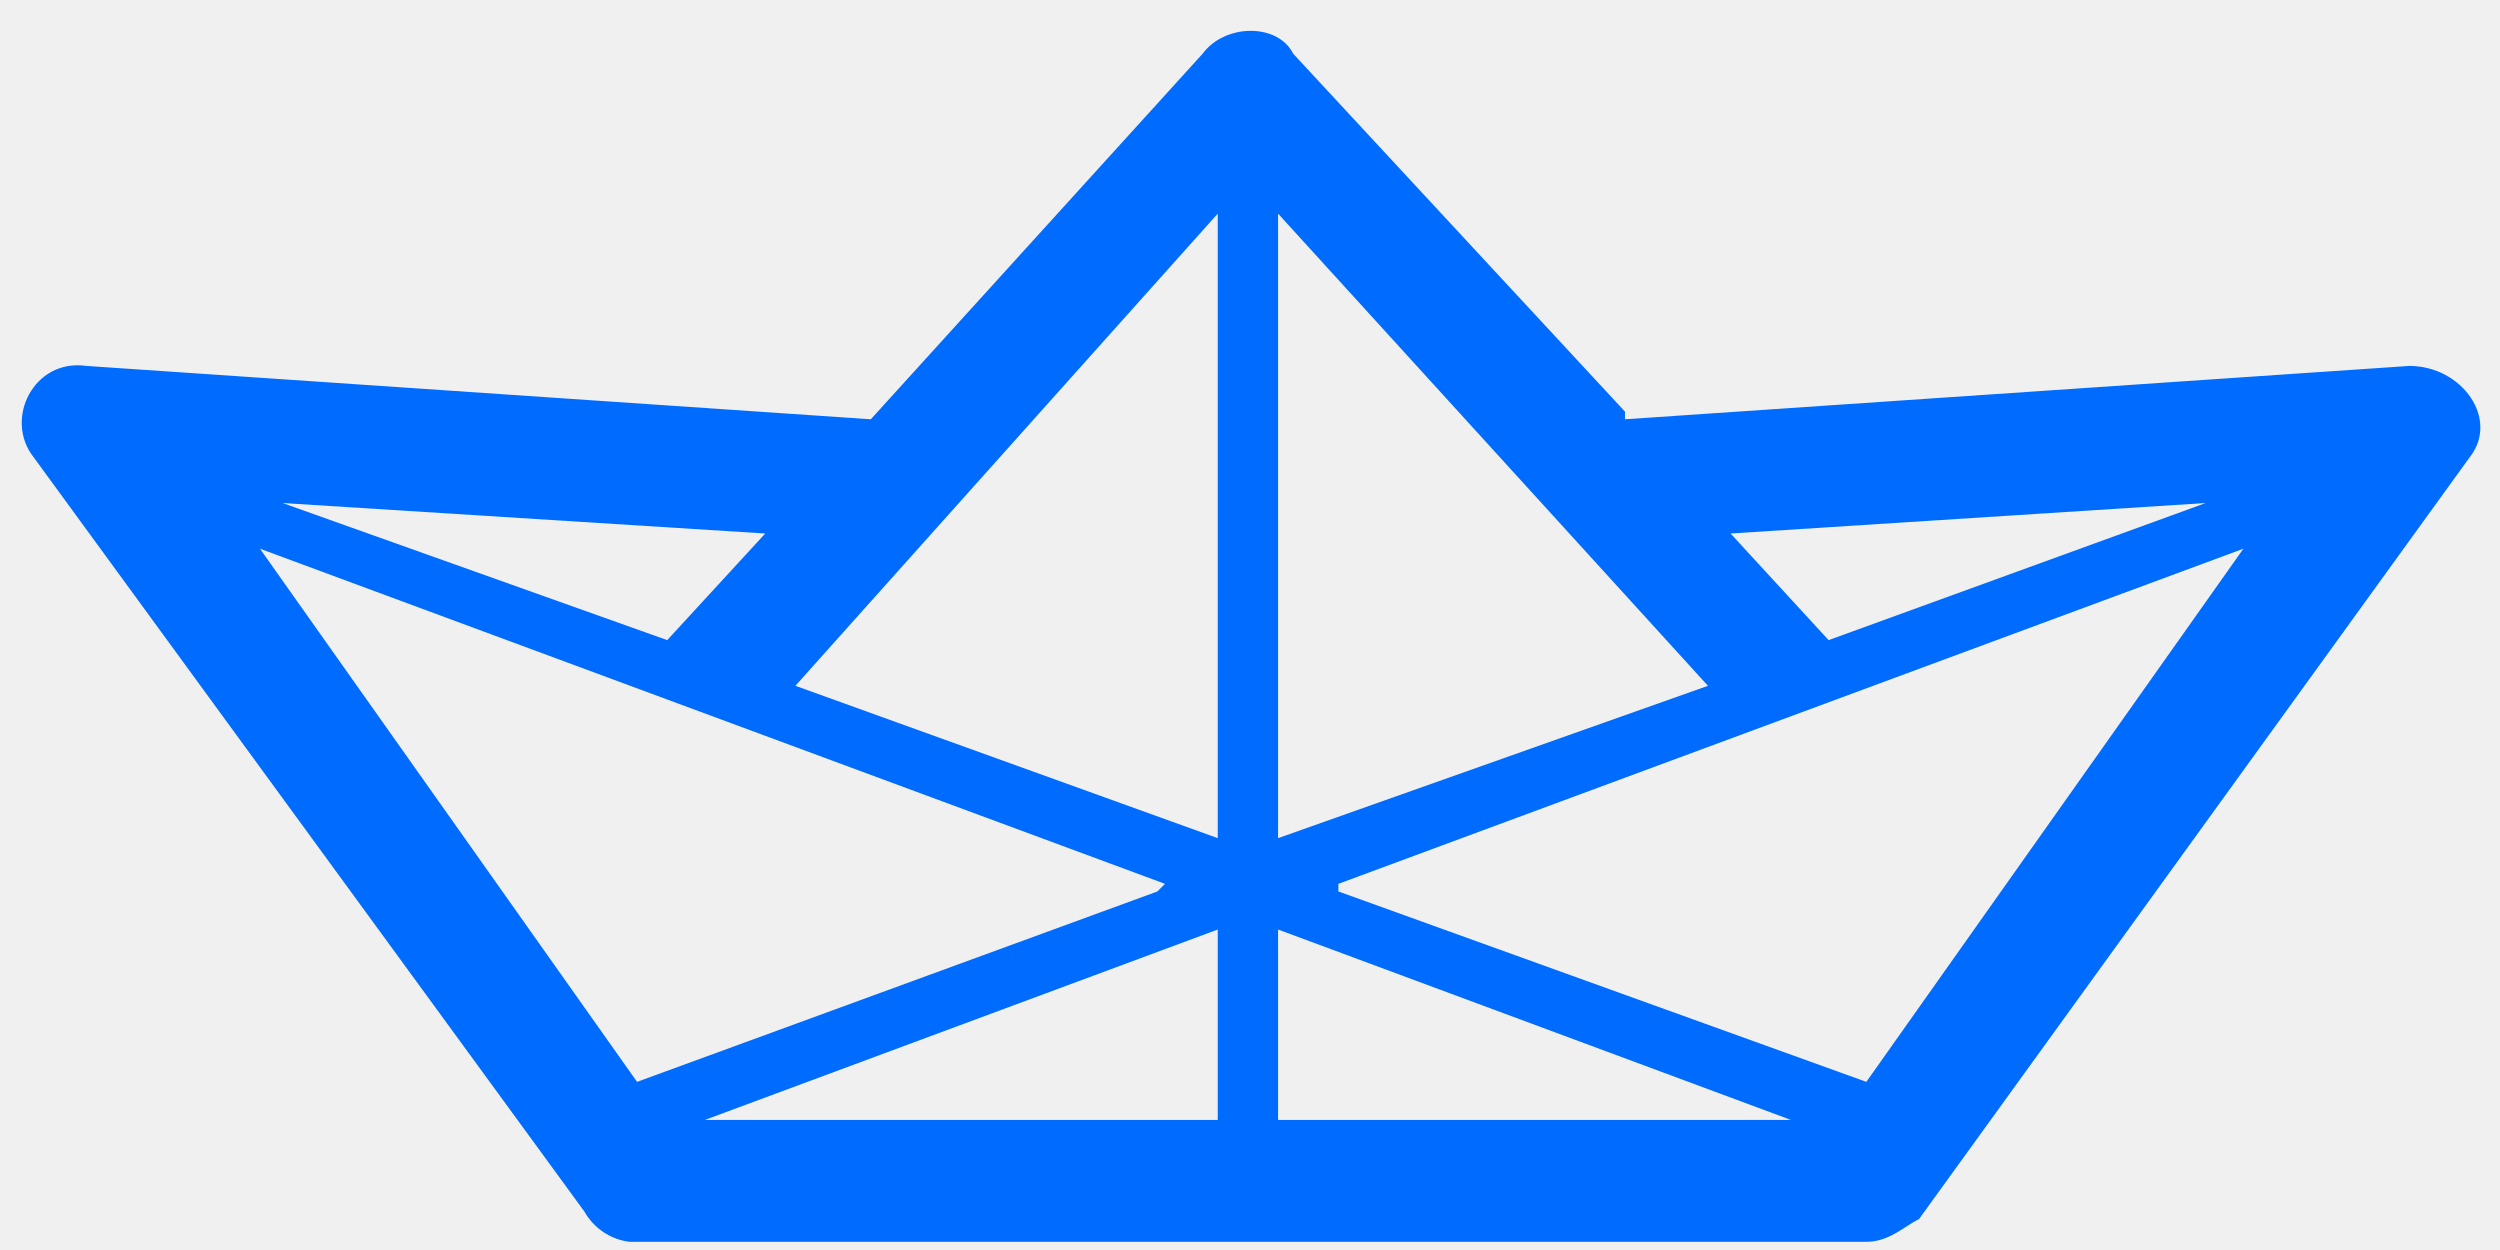
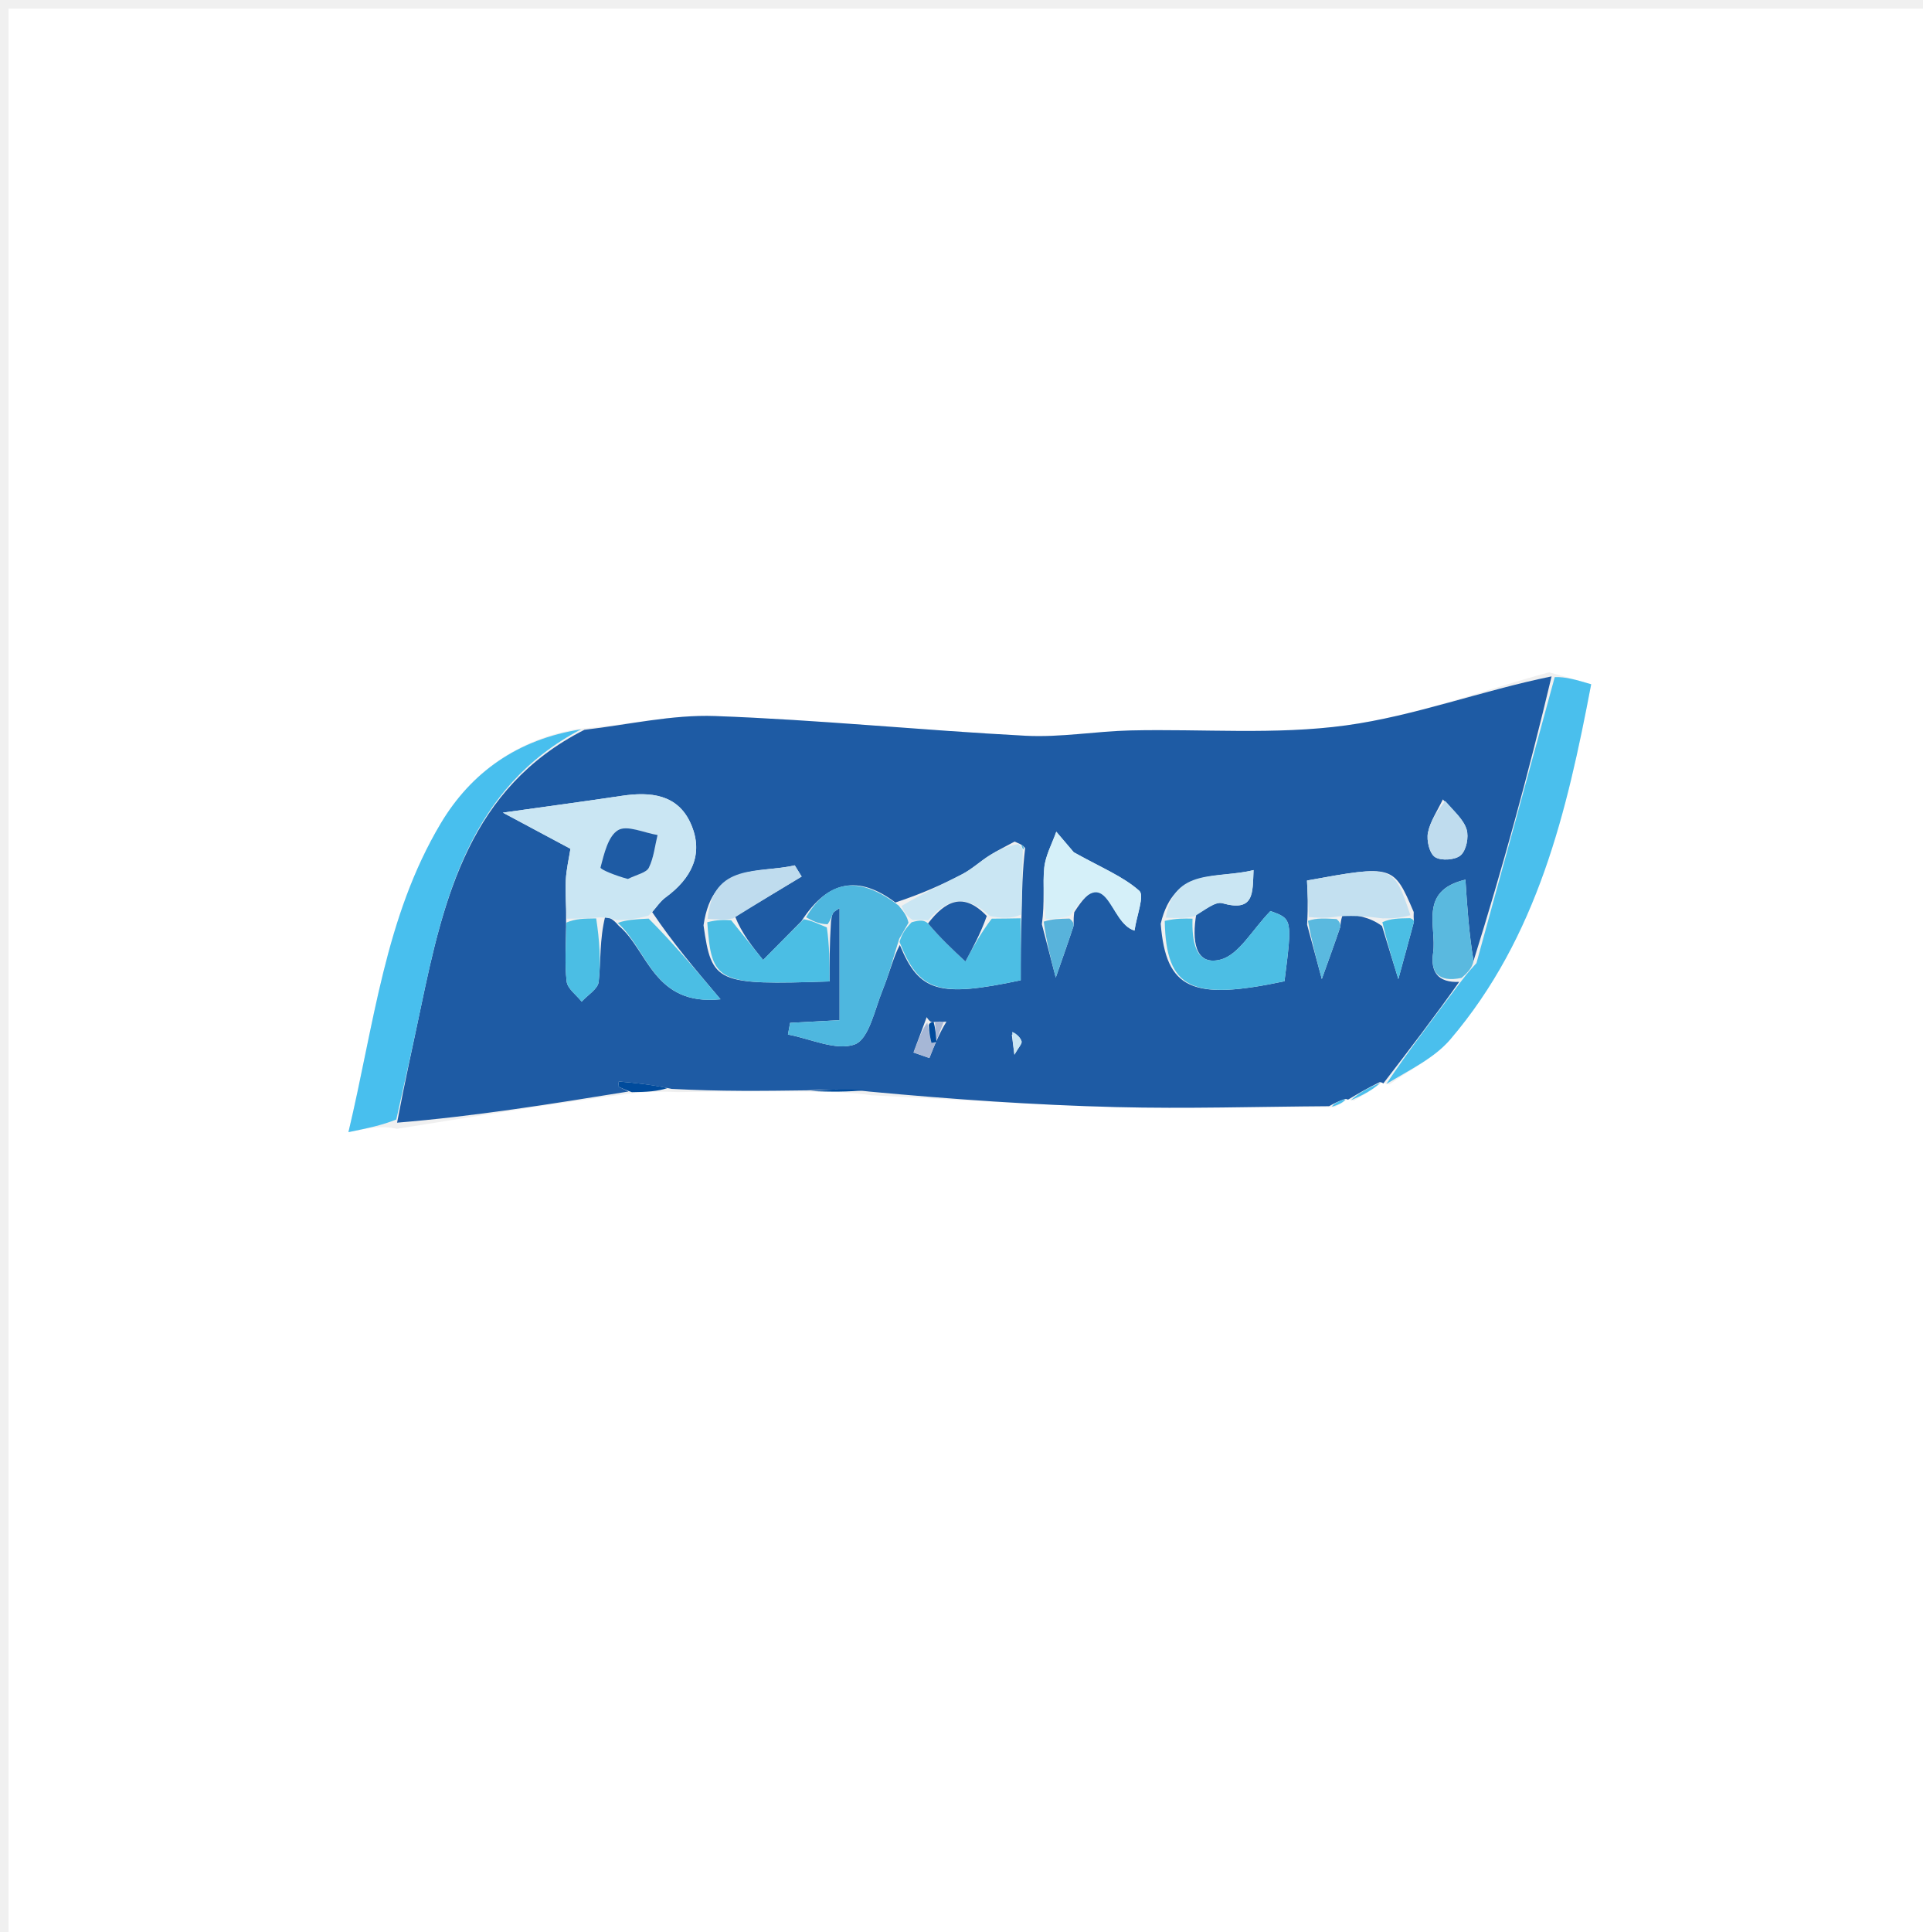
- <svg xmlns="http://www.w3.org/2000/svg" width="62" height="31" viewBox="0 0 62 31" fill="none">
-   <path fill-rule="evenodd" clip-rule="evenodd" d="M40.3 10.398L59.751 9.075C61.06 9.075 61.995 10.398 61.247 11.342L47.594 30.23C47.22 30.419 46.846 30.797 46.285 30.797H15.612C15.379 30.768 15.156 30.685 14.961 30.554C14.767 30.422 14.605 30.247 14.489 30.041L0.836 11.342C0.088 10.398 0.836 8.886 2.145 9.075L21.596 10.398L29.826 1.331C30.387 0.576 31.696 0.576 32.07 1.331L40.3 10.209V10.398ZM44.414 27.774L31.696 23.052V27.774H44.414ZM30.2 27.774V23.052L17.482 27.774H30.387H30.2ZM28.704 22.108L15.799 26.83L6.447 13.608L28.891 21.919L28.704 22.108ZM33.192 22.108L46.285 26.83L55.636 13.608L33.192 21.919V22.108ZM30.2 20.975V5.298L19.726 17.008L30.2 20.786V20.975ZM31.696 20.975V5.298L42.357 17.008L31.696 20.786V20.975ZM16.547 15.875L18.978 13.231L7.008 12.475L16.547 15.875ZM45.349 15.875L42.918 13.231L54.701 12.475L45.349 15.875Z" fill="#006CFF" />
+ <svg xmlns="http://www.w3.org/2000/svg" version="1.1" id="Layer_1" x="0px" y="0px" width="100%" viewBox="0 0 224 225" enable-background="new 0 0 224 225" xml:space="preserve">
+   <path fill="#FFFFFF" opacity="1" stroke="none" d=" M111,226   C74,226 37.5,226 1,226   C1,151 1,76 1,1   C75.667,1 150.333,1 225,1   C225,76 225,151 225,226   C187.167,226 149.333,226 111,226  M157.014,128.008   C157.014,128.008 157.008,128.078 157.73,128.178   C158.866,127.511 160.003,126.845 160.99,126.023   C160.99,126.023 161.135,126.185 161.853,126.298   C164.245,124.568 167.091,123.226 168.952,121.043   C179.115,109.12 182.536,94.522 185.356,79.688   C183.608,79.173 182.397,78.815 180.449,78.295   C172.579,80.431 164.82,83.379 156.807,84.477   C148.566,85.606 140.076,84.872 131.697,85.067   C127.618,85.163 123.526,85.899 119.474,85.686   C107.414,85.053 95.38,83.829 83.316,83.39   C78.264,83.205 73.163,84.414 67.29,84.889   C60.278,86.091 54.872,89.982 51.347,95.883   C44.831,106.793 43.577,119.329 40.588,131.85   C42.915,131.372 44.486,131.049 46.244,131.465   C55.233,130.016 64.222,128.567 73.999,127.27   C75.332,127.179 76.664,127.088 78.915,127.183   C83.946,127.116 88.977,127.048 94.842,127.141   C96.808,127.158 98.774,127.175 101.512,127.552   C110.996,128.029 120.475,128.689 129.965,128.93   C138.245,129.14 146.536,128.879 155.471,128.945   C156.004,128.647 156.536,128.349 157.014,128.008  z" />
+   <path fill="#1E5BA4" opacity="1" stroke="none" d=" M94.007,126.981   C88.977,127.048 83.946,127.116 78.211,126.81   C75.698,126.274 73.891,126.111 72.083,125.949   C72.06,126.144 72.037,126.339 72.015,126.534   C72.413,126.729 72.812,126.924 73.211,127.118   C64.222,128.567 55.233,130.016 46.257,130.746   C47.182,125.831 48.125,121.641 49,117.436   C51.7,104.463 54.778,91.721 68.084,84.99   C73.163,84.414 78.264,83.205 83.316,83.39   C95.38,83.829 107.414,85.053 119.474,85.686   C123.526,85.899 127.618,85.163 131.697,85.067   C140.076,84.872 148.566,85.606 156.807,84.477   C164.82,83.379 172.579,80.431 180.743,78.773   C178.023,90.221 175.008,101.19 171.651,111.904   C171.113,108.648 170.916,105.646 170.707,102.444   C165.191,103.745 167.389,107.932 166.945,110.965   C166.616,113.202 167.515,114.46 169.981,114.348   C167.022,118.531 164.079,122.358 161.135,126.185   C161.135,126.185 160.99,126.023 160.723,126.026   C159.306,126.712 158.157,127.395 157.008,128.078   C157.008,128.078 157.014,128.008 156.728,127.975   C155.903,128.237 155.363,128.531 154.823,128.826   C146.536,128.879 138.245,129.14 129.965,128.93   C120.475,128.689 110.996,128.029 101.302,127.128   C98.73,126.797 96.369,126.889 94.007,126.981  M108.604,119.04   C108.604,119.04 108.291,119.048 107.951,118.453   C107.439,119.827 106.927,121.201 106.416,122.576   C107.031,122.791 107.647,123.007 108.263,123.222   C108.827,121.802 109.391,120.381 110.26,118.969   C110.183,118.992 110.105,119.015 109.471,118.973   C109.284,118.977 109.098,118.981 108.604,119.04  M164.684,106.215   C162.326,100.718 162.318,100.716 152.251,102.546   C152.319,103.927 152.39,105.362 152.264,107.685   C152.835,109.796 153.407,111.908 153.978,114.019   C154.695,112.016 155.427,110.017 156.112,108.003   C156.21,107.716 156.084,107.353 156.469,106.402   C158.004,106.586 159.54,106.77 160.988,107.843   C161.623,109.904 162.258,111.965 162.892,114.025   C163.498,111.813 164.108,109.602 164.7,107.387   C164.738,107.245 164.646,107.068 164.684,106.215  M125.139,106.239   C129.061,100.011 129.106,107.478 132.158,108.376   C132.415,106.6 133.342,104.297 132.717,103.742   C130.83,102.068 128.341,101.073 125.085,99.254   C125.01,99.166 124.029,98.013 123.047,96.861   C122.557,98.259 121.789,99.629 121.644,101.062   C121.446,103.023 121.722,105.031 121.368,107.645   C121.907,109.715 122.446,111.785 122.985,113.854   C123.674,111.874 124.378,109.899 125.035,107.908   C125.129,107.625 124.998,107.268 125.139,106.239  M118.19,98.01   C117.212,98.546 116.204,99.034 115.263,99.629   C114.179,100.315 113.22,101.218 112.091,101.807   C109.761,103.024 107.354,104.095 104.304,105.105   C100.024,101.89 96.459,102.479 93.36,107.28   C91.871,108.788 90.383,110.296 88.895,111.803   C87.653,110.258 86.412,108.712 85.636,106.75   C88.22,105.194 90.803,103.638 93.386,102.082   C93.117,101.647 92.848,101.211 92.579,100.776   C88.463,101.755 83.026,100.363 81.953,107.762   C82.903,114.484 83.453,114.733 96.631,114.298   C96.631,112.21 96.631,110.111 96.802,107.295   C96.875,106.974 96.884,106.617 97.042,106.346   C97.173,106.12 97.48,105.996 97.803,105.758   C97.803,110.124 97.803,114.413 97.803,118.809   C95.616,118.927 93.828,119.024 92.039,119.121   C91.956,119.575 91.872,120.028 91.788,120.482   C94.425,120.969 97.422,122.427 99.58,121.626   C101.221,121.016 101.895,117.575 102.811,115.317   C103.596,113.379 104.114,111.333 104.82,110.053   C107.066,115.512 109.341,116.198 118.904,114.161   C118.904,111.796 118.904,109.37 119.018,106.067   C119.06,103.705 119.103,101.343 119.42,98.778   C119.269,98.58 119.117,98.382 118.19,98.01  M139.358,106.447   C140.378,105.994 141.563,104.957 142.39,105.19   C146.146,106.247 145.906,103.985 146.025,101.329   C141.818,102.398 136.783,100.948 135.21,107.575   C135.835,115.2 138.798,116.576 149.629,114.277   C150.55,107.048 150.536,107.002 147.991,106.102   C145.867,108.283 144.32,111.208 142.169,111.756   C139.168,112.52 138.841,109.442 139.358,106.447  M72.069,107.805   C75.489,110.645 76.126,117.179 83.934,116.377   C80.762,112.622 78.368,109.787 75.976,106.228   C76.485,105.654 76.911,104.967 77.517,104.526   C80.53,102.33 82.037,99.467 80.471,95.927   C78.953,92.495 75.773,92.179 72.42,92.683   C68.142,93.327 63.853,93.898 58.579,94.64   C61.7,96.309 64.047,97.564 66.452,98.849   C66.277,99.972 65.972,101.244 65.908,102.528   C65.835,104.011 65.973,105.504 65.944,107.895   C65.938,110.036 65.762,112.197 66.01,114.308   C66.108,115.146 67.147,115.873 67.758,116.651   C68.451,115.887 69.651,115.178 69.741,114.349   C70.006,111.908 69.83,109.419 70.505,106.715   C70.959,106.864 71.414,107.012 72.069,107.805  M168.076,93.098   C167.469,94.383 166.613,95.617 166.342,96.969   C166.16,97.873 166.517,99.394 167.168,99.818   C167.873,100.277 169.535,100.159 170.162,99.6   C170.81,99.022 171.119,97.487 170.844,96.596   C170.487,95.436 169.409,94.498 168.076,93.098  M117.865,120.51   C117.945,121.122 118.025,121.735 118.168,122.832   C118.63,122.006 119.094,121.539 119,121.265   C118.817,120.734 118.319,120.312 117.865,120.51  M148.481,118.604   C148.481,118.604 148.407,118.482 148.481,118.604  M146.604,120.523   C146.604,120.523 146.482,120.6 146.604,120.523  z" />
+   <path fill="#48BFEE" opacity="1" stroke="none" d=" M67.687,84.939   C54.778,91.721 51.7,104.463 49,117.436   C48.125,121.641 47.182,125.831 46.164,130.377   C44.486,131.049 42.915,131.372 40.588,131.85   C43.577,119.329 44.831,106.793 51.347,95.883   C54.872,89.982 60.278,86.091 67.687,84.939  z" />
+   <path fill="#4ABFED" opacity="1" stroke="none" d=" M171.994,112.159   C175.008,101.19 178.023,90.221 181.112,78.855   C182.397,78.815 183.608,79.173 185.356,79.688   C182.536,94.522 179.115,109.12 168.952,121.043   C167.091,123.226 164.245,124.568 161.494,126.241   C164.079,122.358 167.022,118.531 170.24,114.24   C171.007,113.236 171.5,112.698 171.994,112.159  z" />
+   <path fill="#004B9C" opacity="1" stroke="none" d=" M94.424,127.061   C96.369,126.889 98.73,126.797 100.916,126.949   C98.774,127.175 96.808,127.158 94.424,127.061  z" />
+   <path fill="#004B9C" opacity="1" stroke="none" d=" M73.605,127.194   C72.812,126.924 72.413,126.729 72.015,126.534   C72.037,126.339 72.06,126.144 72.083,125.949   C73.891,126.111 75.698,126.274 77.752,126.716   C76.664,127.088 75.332,127.179 73.605,127.194  z" />
+   <path fill="#4ABFED" opacity="1" stroke="none" d=" M157.369,128.128   C158.157,127.395 159.306,126.712 160.797,126.104   C160.003,126.845 158.866,127.511 157.369,128.128  z" />
+   <path fill="#4ABFED" opacity="1" stroke="none" d=" M155.147,128.885   C155.363,128.531 155.903,128.237 156.756,127.997   C156.536,128.349 156.004,128.647 155.147,128.885  z" />
+   <path fill="#CAE6F3" opacity="1" stroke="none" d=" M66.02,106.992   C65.973,105.504 65.835,104.011 65.908,102.528   C65.972,101.244 66.277,99.972 66.452,98.849   C64.047,97.564 61.7,96.309 58.579,94.64   C63.853,93.898 68.142,93.327 72.42,92.683   C75.773,92.179 78.953,92.495 80.471,95.927   C82.037,99.467 80.53,102.33 77.517,104.526   C76.911,104.967 76.485,105.654 75.564,106.618   C74.058,107.059 72.963,107.11 71.868,107.16   C71.414,107.012 70.959,106.864 69.787,106.841   C68.052,106.975 67.036,106.984 66.02,106.992  M73.513,102.213   C74.229,101.836 75.3,101.634 75.588,101.047   C76.155,99.892 76.287,98.524 76.6,97.245   C75.031,96.994 73.053,96.053 72.003,96.677   C70.831,97.373 70.37,99.453 69.952,101.025   C69.891,101.255 71.781,102.005 73.513,102.213  z" />
+   <path fill="#4EB7DF" opacity="1" stroke="none" d=" M104.751,109.335   C104.114,111.333 103.596,113.379 102.811,115.317   C101.895,117.575 101.221,121.016 99.58,121.626   C97.422,122.427 94.425,120.969 91.788,120.482   C91.872,120.028 91.956,119.575 92.039,119.121   C93.828,119.024 95.616,118.927 97.803,118.809   C97.803,114.413 97.803,110.124 97.803,105.758   C97.48,105.996 97.173,106.12 97.042,106.346   C96.884,106.617 96.875,106.974 96.402,107.644   C95.303,107.604 94.603,107.214 93.903,106.824   C96.459,102.479 100.024,101.89 104.676,105.458   C105.359,106.274 105.669,106.737 105.832,107.466   C105.372,108.266 105.062,108.801 104.751,109.335  z" />
+   <path fill="#4CBEE4" opacity="1" stroke="none" d=" M138.915,106.988   C138.841,109.442 139.168,112.52 142.169,111.756   C144.32,111.208 145.867,108.283 147.991,106.102   C150.536,107.002 150.55,107.048 149.629,114.277   C138.798,116.576 135.835,115.2 135.679,107.244   C137.071,106.938 137.993,106.963 138.915,106.988  z" />
+   <path fill="#4BBEE4" opacity="1" stroke="none" d=" M93.631,107.052   C94.603,107.214 95.303,107.604 96.317,108.003   C96.631,110.111 96.631,112.21 96.631,114.298   C83.453,114.733 82.903,114.484 82.389,107.406   C83.607,107.089 84.388,107.128 85.17,107.167   C86.412,108.712 87.653,110.258 88.895,111.803   C90.383,110.296 91.871,108.788 93.631,107.052  z" />
+   <path fill="#4CBEE4" opacity="1" stroke="none" d=" M104.785,109.694   C105.062,108.801 105.372,108.266 106.187,107.414   C107.169,107.12 107.647,107.145 108.109,107.54   C109.549,109.263 111.005,110.616 112.461,111.969   C113.36,110.305 114.258,108.641 115.531,106.988   C116.906,106.981 117.905,106.963 118.904,106.945   C118.904,109.37 118.904,111.796 118.904,114.161   C109.341,116.198 107.066,115.512 104.785,109.694  z" />
+   <path fill="#CAE6F3" opacity="1" stroke="none" d=" M108.125,107.169   C107.647,107.145 107.169,107.12 106.336,107.148   C105.669,106.737 105.359,106.274 105.014,105.519   C107.354,104.095 109.761,103.024 112.091,101.807   C113.22,101.218 114.179,100.315 115.263,99.629   C116.204,99.034 117.212,98.546 118.602,98.301   C119.014,98.591 119.146,98.981 119.146,98.981   C119.103,101.343 119.06,103.705 118.961,106.506   C117.905,106.963 116.906,106.981 115.325,106.689   C112.199,103.798 110.099,104.955 108.125,107.169  z" />
+   <path fill="#D5F0F9" opacity="1" stroke="none" d=" M121.794,107.019   C121.722,105.031 121.446,103.023 121.644,101.062   C121.789,99.629 122.557,98.259 123.047,96.861   C124.029,98.013 125.01,99.166 125.085,99.254   C128.341,101.073 130.83,102.068 132.717,103.742   C133.342,104.297 132.415,106.6 132.158,108.376   C129.106,107.478 129.061,100.011 124.659,106.623   C123.384,107.011 122.589,107.015 121.794,107.019  z" />
+   <path fill="#C3E0F0" opacity="1" stroke="none" d=" M152.462,106.797   C152.39,105.362 152.319,103.927 152.251,102.546   C162.318,100.716 162.326,100.718 164.298,106.585   C162.967,106.955 162.021,106.955 161.075,106.954   C159.54,106.77 158.004,106.586 155.901,106.723   C154.376,106.961 153.419,106.879 152.462,106.797  z" />
+   <path fill="#4BBEE4" opacity="1" stroke="none" d=" M71.968,107.483   C72.963,107.11 74.058,107.059 75.563,106.98   C78.368,109.787 80.762,112.622 83.934,116.377   C76.126,117.179 75.489,110.645 71.968,107.483  z" />
+   <path fill="#5AB9DF" opacity="1" stroke="none" d=" M171.651,111.904   C171.5,112.698 171.007,113.236 170.255,113.884   C167.515,114.46 166.616,113.202 166.945,110.965   C167.389,107.932 165.191,103.745 170.707,102.444   C170.916,105.646 171.113,108.648 171.651,111.904  z" />
+   <path fill="#BFDCEE" opacity="1" stroke="none" d=" M85.403,106.959   C84.388,107.128 83.607,107.089 82.436,107.01   C83.026,100.363 88.463,101.755 92.579,100.776   C92.848,101.211 93.117,101.647 93.386,102.082   C90.803,103.638 88.22,105.194 85.403,106.959  z" />
+   <path fill="#4BBEE4" opacity="1" stroke="none" d=" M65.982,107.444   C67.036,106.984 68.052,106.975 69.448,106.958   C69.83,109.419 70.006,111.908 69.741,114.349   C69.651,115.178 68.451,115.887 67.758,116.651   C67.147,115.873 66.108,115.146 66.01,114.308   C65.762,112.197 65.938,110.036 65.982,107.444  z" />
+   <path fill="#CAE6F3" opacity="1" stroke="none" d=" M139.136,106.717   C137.993,106.963 137.071,106.938 135.808,106.863   C136.783,100.948 141.818,102.398 146.025,101.329   C145.906,103.985 146.146,106.247 142.39,105.19   C141.563,104.957 140.378,105.994 139.136,106.717  z" />
+   <path fill="#BFDCEE" opacity="1" stroke="none" d=" M168.359,93.281   C169.409,94.498 170.487,95.436 170.844,96.596   C171.119,97.487 170.81,99.022 170.162,99.6   C169.535,100.159 167.873,100.277 167.168,99.818   C166.517,99.394 166.16,97.873 166.342,96.969   C166.613,95.617 167.469,94.383 168.359,93.281  z" />
+   <path fill="#58B3DB" opacity="1" stroke="none" d=" M121.581,107.332   C122.589,107.015 123.384,107.011 124.576,106.976   C124.998,107.268 125.129,107.625 125.035,107.908   C124.378,109.899 123.674,111.874 122.985,113.854   C122.446,111.785 121.907,109.715 121.581,107.332  z" />
+   <path fill="#5AB9DF" opacity="1" stroke="none" d=" M152.363,107.241   C153.419,106.879 154.376,106.961 155.698,107.034   C156.084,107.353 156.21,107.716 156.112,108.003   C155.427,110.017 154.695,112.016 153.978,114.019   C153.407,111.908 152.835,109.796 152.363,107.241  z" />
+   <path fill="#4BBEE4" opacity="1" stroke="none" d=" M161.032,107.399   C162.021,106.955 162.967,106.955 164.264,106.931   C164.646,107.068 164.738,107.245 164.7,107.387   C164.108,109.602 163.498,111.813 162.892,114.025   C162.258,111.965 161.623,109.904 161.032,107.399  z" />
+   <path fill="#A6B7D6" opacity="1" stroke="none" d=" M109.955,118.96   C109.391,120.381 108.827,121.802 108.263,123.222   C107.647,123.007 107.031,122.791 106.416,122.576   C106.927,121.201 107.439,119.827 108.021,119.091   C108.231,120.307 108.369,120.885 108.507,121.463   C108.701,121.426 108.894,121.389 109.088,121.352   C109.029,120.563 108.97,119.774 108.911,118.985   C109.098,118.981 109.284,118.977 109.732,118.985   C109.993,118.997 109.955,118.96 109.955,118.96  z" />
+   <path fill="#CAE6F3" opacity="1" stroke="none" d=" M117.908,120.178   C118.319,120.312 118.817,120.734 119,121.265   C119.094,121.539 118.63,122.006 118.168,122.832   C118.025,121.735 117.945,121.122 117.908,120.178  z" />
+   <path fill="#004B9C" opacity="1" stroke="none" d=" M108.757,119.013   C108.97,119.774 109.029,120.563 109.088,121.352   C108.894,121.389 108.701,121.426 108.507,121.463   C108.369,120.885 108.231,120.307 108.192,119.388   C108.291,119.048 108.604,119.04 108.757,119.013  z" />
+   <path fill="#A6B7D6" opacity="1" stroke="none" d=" M110.01,119.017   C110.105,119.015 110.183,118.992 110.108,118.964   C109.955,118.96 109.993,118.997 110.01,119.017  z" />
+   <path fill="#004B9C" opacity="1" stroke="none" d=" M148.444,118.543   C148.407,118.482 148.481,118.604 148.444,118.543  z" />
+   <path fill="#004B9C" opacity="1" stroke="none" d=" M146.543,120.562   C146.482,120.6 146.604,120.523 146.543,120.562  z" />
+   <path fill="#58B3DB" opacity="1" stroke="none" d=" M119.283,98.879   C119.146,98.981 119.014,98.591 118.99,98.388   C119.117,98.382 119.269,98.58 119.283,98.879  z" />
+   <path fill="#1E5BA4" opacity="1" stroke="none" d=" M73.141,102.363   C71.781,102.005 69.891,101.255 69.952,101.025   C70.37,99.453 70.831,97.373 72.003,96.677   C73.053,96.053 75.031,96.994 76.6,97.245   C76.287,98.524 76.155,99.892 75.588,101.047   C75.3,101.634 74.229,101.836 73.141,102.363  z" />
+   <path fill="#1E5BA4" opacity="1" stroke="none" d=" M108.109,107.54   C110.099,104.955 112.199,103.798 114.95,106.678   C114.258,108.641 113.36,110.305 112.461,111.969   C111.005,110.616 109.549,109.263 108.109,107.54  z" />
</svg>
